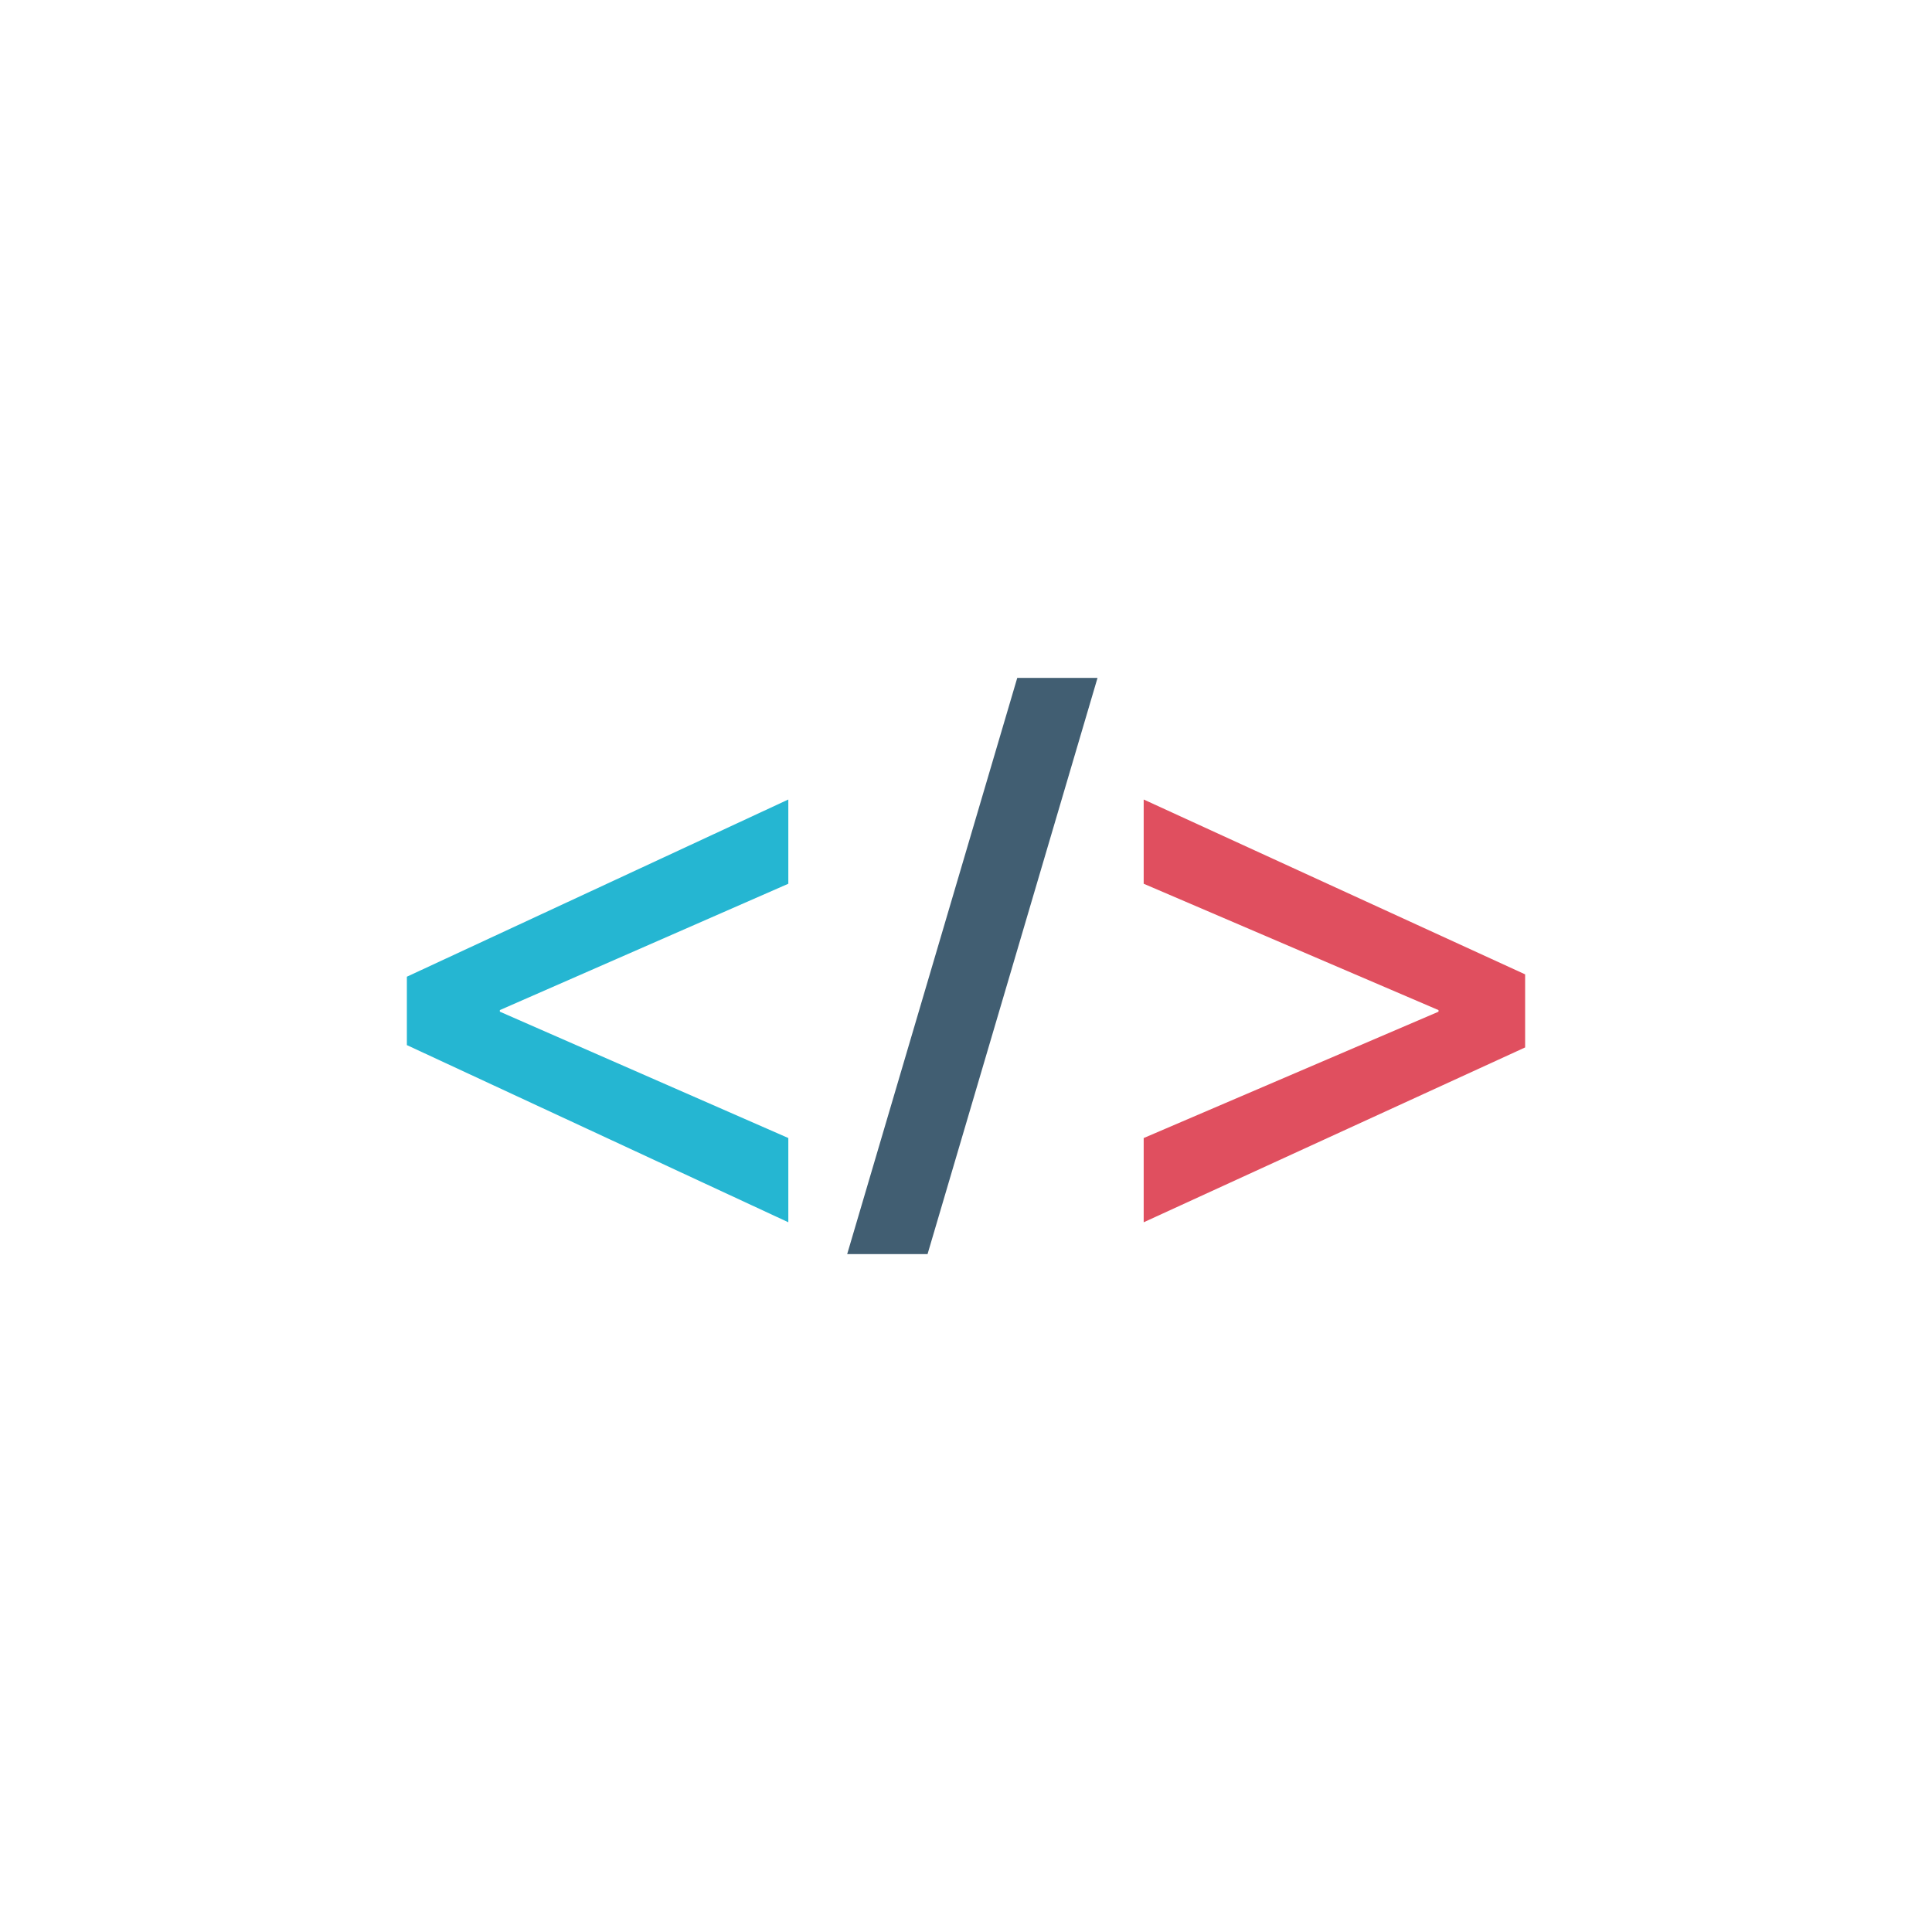
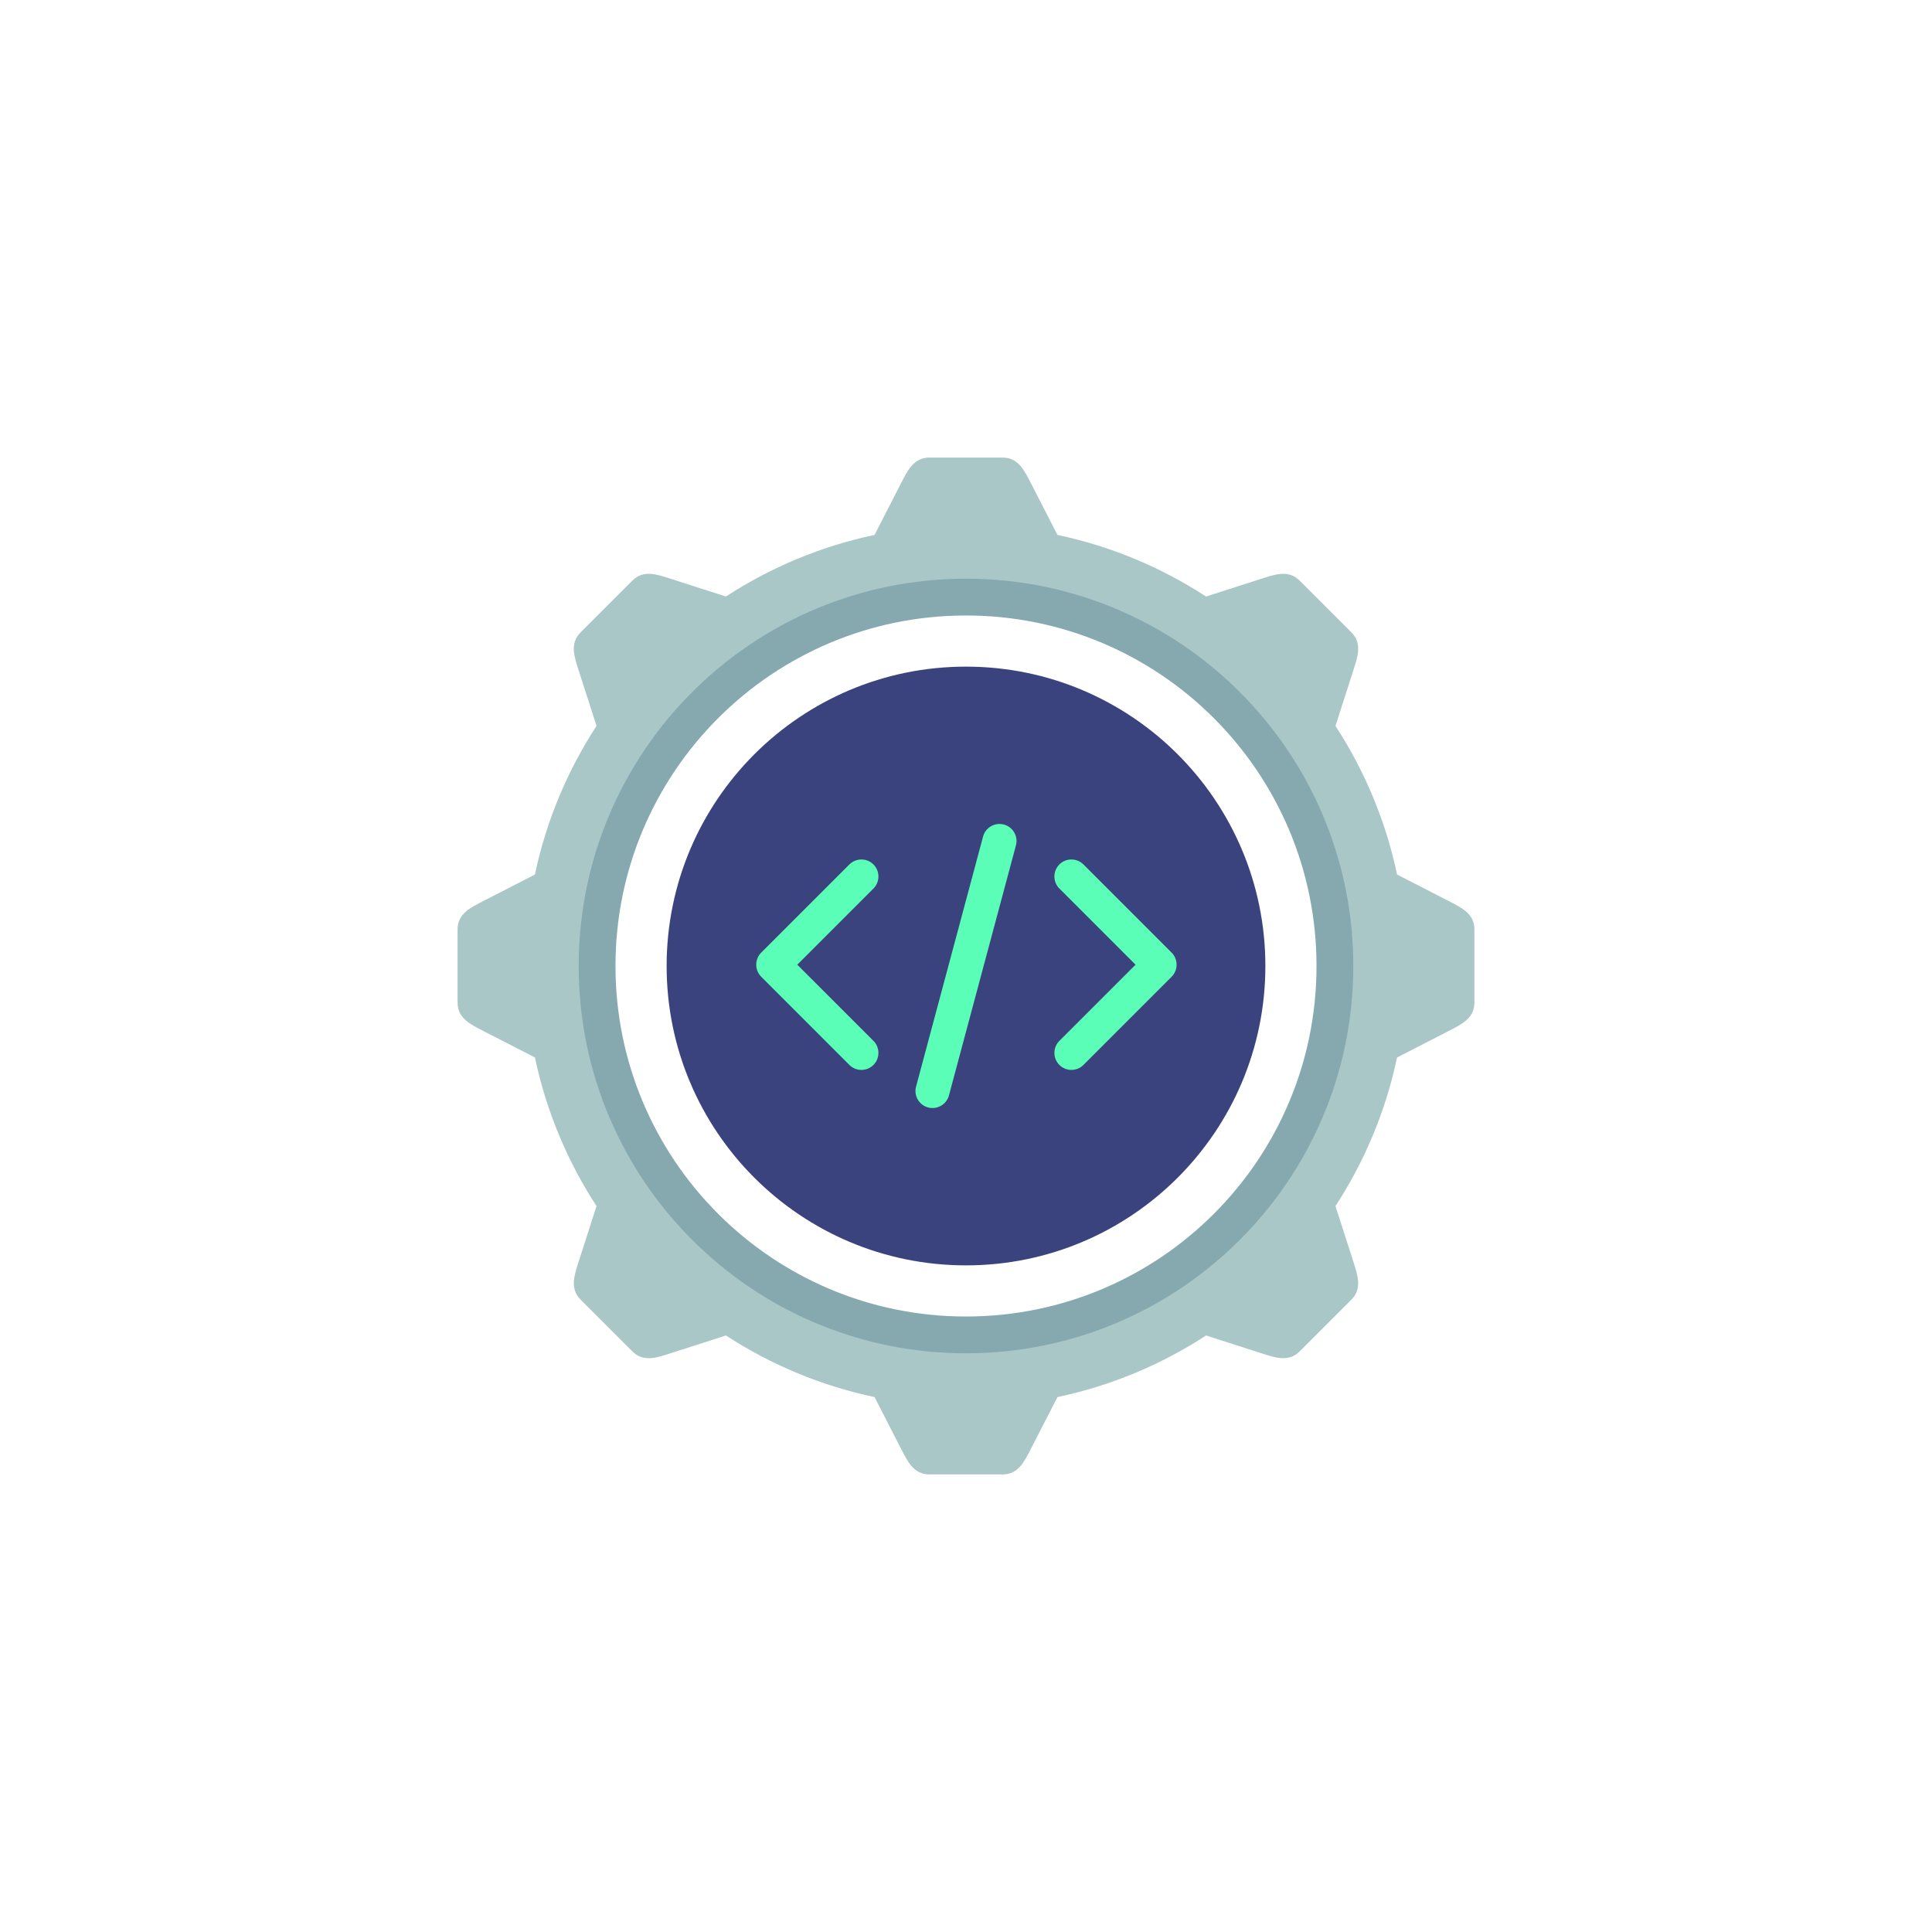
<svg xmlns="http://www.w3.org/2000/svg" xml:space="preserve" width="120.65mm" height="120.65mm" version="1.1" style="shape-rendering:geometricPrecision; text-rendering:geometricPrecision; image-rendering:optimizeQuality; fill-rule:evenodd; clip-rule:evenodd" viewBox="0 0 12050.76 12050.76">
  <defs>
    <style type="text/css">
   
+     .str0 {stroke:#86A9AF;stroke-width:7.61;stroke-miterlimit:22.926}
    .fil0 {fill:none;fill-rule:nonzero}
-     .fil1 {fill:#25B6D2;fill-rule:nonzero}
-     .fil2 {fill:#415E72;fill-rule:nonzero}
-     .fil3 {fill:#E04F5F;fill-rule:nonzero}
+     .fil2 {fill:#3B437F}
+     .fil4 {fill:#5AFEB7}
+     .fil3 {fill:#86A9AF}
+     .fil1 {fill:#AAC7C8}
   
  </style>
  </defs>
  <g id="Capa_x0020_1">
-     <g id="_2397631537520">
-       <rect class="fil0" width="12050.76" height="12050.76" />
+     <rect class="fil0" width="12050.76" height="12050.76" />
+     <g id="_2397730833376">
+       <path class="fil1" d="M3621.17 3944.76l323.59 -323.59c69.05,-69.04 153.86,-38.43 240.44,-10.58l342.66 110.21c278.27,-181.2 591.35,-313.39 927.04,-384.31l164.17 -319.84c41.53,-80.91 79.87,-162.53 177.5,-162.53l457.62 0c97.63,0 135.97,81.62 177.5,162.53l164.22 319.94c335.65,70.88 648.67,203.09 926.88,384.25l342.77 -110.25c86.58,-27.86 171.39,-58.46 240.44,10.58l323.59 323.59c69.04,69.05 38.43,153.86 10.58,240.44l-110.21 342.66c181.22,278.25 313.41,591.35 384.33,927.05l319.82 164.16c80.91,41.53 162.53,79.87 162.53,177.5l0 457.62c0,97.63 -81.62,135.97 -162.53,177.5l-319.94 164.22c-70.88,335.65 -203.09,648.67 -384.25,926.88l110.25 342.77c27.86,86.58 58.46,171.39 -10.58,240.44l-323.59 323.59c-69.05,69.04 -153.86,38.43 -240.44,10.58l-342.66 -110.21c-278.25,181.22 -591.35,313.41 -927.05,384.33l-164.16 319.82c-41.53,80.91 -79.87,162.53 -177.5,162.53l-457.62 0c-97.63,0 -135.97,-81.62 -177.5,-162.53l-164.22 -319.94c-335.65,-70.88 -648.67,-203.09 -926.88,-384.25l-342.77 110.25c-86.58,27.86 -171.39,58.46 -240.44,-10.58l-323.59 -323.59c-69.04,-69.05 -38.43,-153.86 -10.58,-240.44l110.21 -342.66c-181.22,-278.25 -313.41,-591.35 -384.33,-927.05l-319.82 -164.16c-80.91,-41.53 -162.53,-79.87 -162.53,-177.5l0 -457.62c0,-97.63 81.62,-135.97 162.53,-177.5l319.83 -164.16c70.92,-335.7 203.1,-648.8 384.32,-927.05l-110.21 -342.66c-27.86,-86.58 -58.46,-171.39 10.58,-240.44zm2404.21 -331.39c1332.11,0 2412.01,1079.9 2412.01,2412.01 0,1332.11 -1079.9,2412.01 -2412.01,2412.01 -1332.11,0 -2412.01,-1079.9 -2412.01,-2412.01 0,-1332.11 1079.9,-2412.01 2412.01,-2412.01z" />
+       <circle class="fil2" cx="6025.38" cy="6025.38" r="1867.31" />
+       <path class="fil3 str0" d="M6025.38 3613.37c1332.11,0 2412.01,1079.9 2412.01,2412.01 0,1332.11 -1079.9,2412.01 -2412.01,2412.01 -1332.11,0 -2412.01,-1079.9 -2412.01,-2412.01 0,-1332.11 1079.9,-2412.01 2412.01,-2412.01zm0 221.91c1209.55,0 2190.1,980.55 2190.1,2190.1 0,1209.55 -980.55,2190.1 -2190.1,2190.1 -1209.55,0 -2190.1,-980.55 -2190.1,-2190.1 0,-1209.55 980.55,-2190.1 2190.1,-2190.1z" />
      <g>
-         <polygon class="fil1" points="2537.82,6092.23 4917.11,4986.9 4917.11,5512.31 3117.75,6300.39 3117.75,6310.31 4917.11,7098.39 4917.11,7623.82 2537.82,6518.7 " />
-         <polygon class="fil2" points="5284.27,7822.28 6345.04,4228.46 6845.73,4228.46 5785.61,7822.28 " />
-         <polygon class="fil3" points="9512.95,6533.31 7133.67,7623.93 7133.67,7098.5 8972.69,6310.42 8972.69,6300.5 7133.67,5512.31 7133.67,4986.9 9512.95,6077.53 " />
+         <rect class="fil4" transform="matrix(-0.704083 -0.188658 -0.188658 0.704083 6364.34 5170.56)" width="291.28" height="2506.23" rx="145.64" ry="145.64" />
+         <path class="fil4" d="M7308.09 5942.14l0.01 0.01 1.9 1.94 0.01 0.01 1.83 1.99 0.01 0.01 1.78 2.01 0.01 0.02 1.71 2.05 0.02 0.02 1.64 2.08 0.02 0.02 1.59 2.11 0.01 0.01 1.53 2.16 0.02 0.01 1.46 2.17 0.02 0.02 1.41 2.21 0.02 0.01 1.35 2.24 0.01 0.01 1.28 2.26 0.02 0.02 1.22 2.28 0.02 0.01 1.16 2.31 0.02 0.02 1.11 2.33c18.15,39.27 11.1,87.57 -21.15,119.83l-550.21 550.2c-41.28,41.28 -108.84,41.28 -150.12,0l0 -0.01c-41.29,-41.28 -41.29,-108.84 0,-150.12l475.13 -475.13 -475.15 -475.15c-41.28,-41.28 -41.28,-108.84 0,-150.12l0.01 -0.01c41.28,-41.28 108.84,-41.28 150.12,0l550.21 550.21z" />
+         <path class="fil4" d="M4747.85 5942.14l-0.01 0.01 -1.9 1.94 -0.01 0.01 -1.83 1.99 -0.01 0.01 -1.78 2.01 -0.01 0.02 -1.71 2.05 -0.02 0.02 -1.64 2.08 -0.02 0.02 -1.59 2.11 -0.01 0.01 -1.53 2.16 -0.02 0.01 -1.46 2.17 -0.02 0.02 -1.41 2.21 -0.02 0.01 -1.35 2.24 -0.01 0.01 -1.28 2.26 -0.02 0.02 -1.22 2.28 -0.02 0.01 -1.16 2.31 -0.02 0.02 -1.11 2.33c-18.15,39.27 -11.1,87.57 21.15,119.83l550.21 550.2c41.28,41.28 108.84,41.28 150.12,0l0 -0.01c41.29,-41.28 41.29,-108.84 0,-150.12l-475.13 -475.13 475.15 -475.15c41.28,-41.28 41.28,-108.84 0,-150.12l-0.01 -0.01c-41.28,-41.28 -108.84,-41.28 -150.12,0l-550.21 550.21z" />
      </g>
    </g>
  </g>
</svg>
